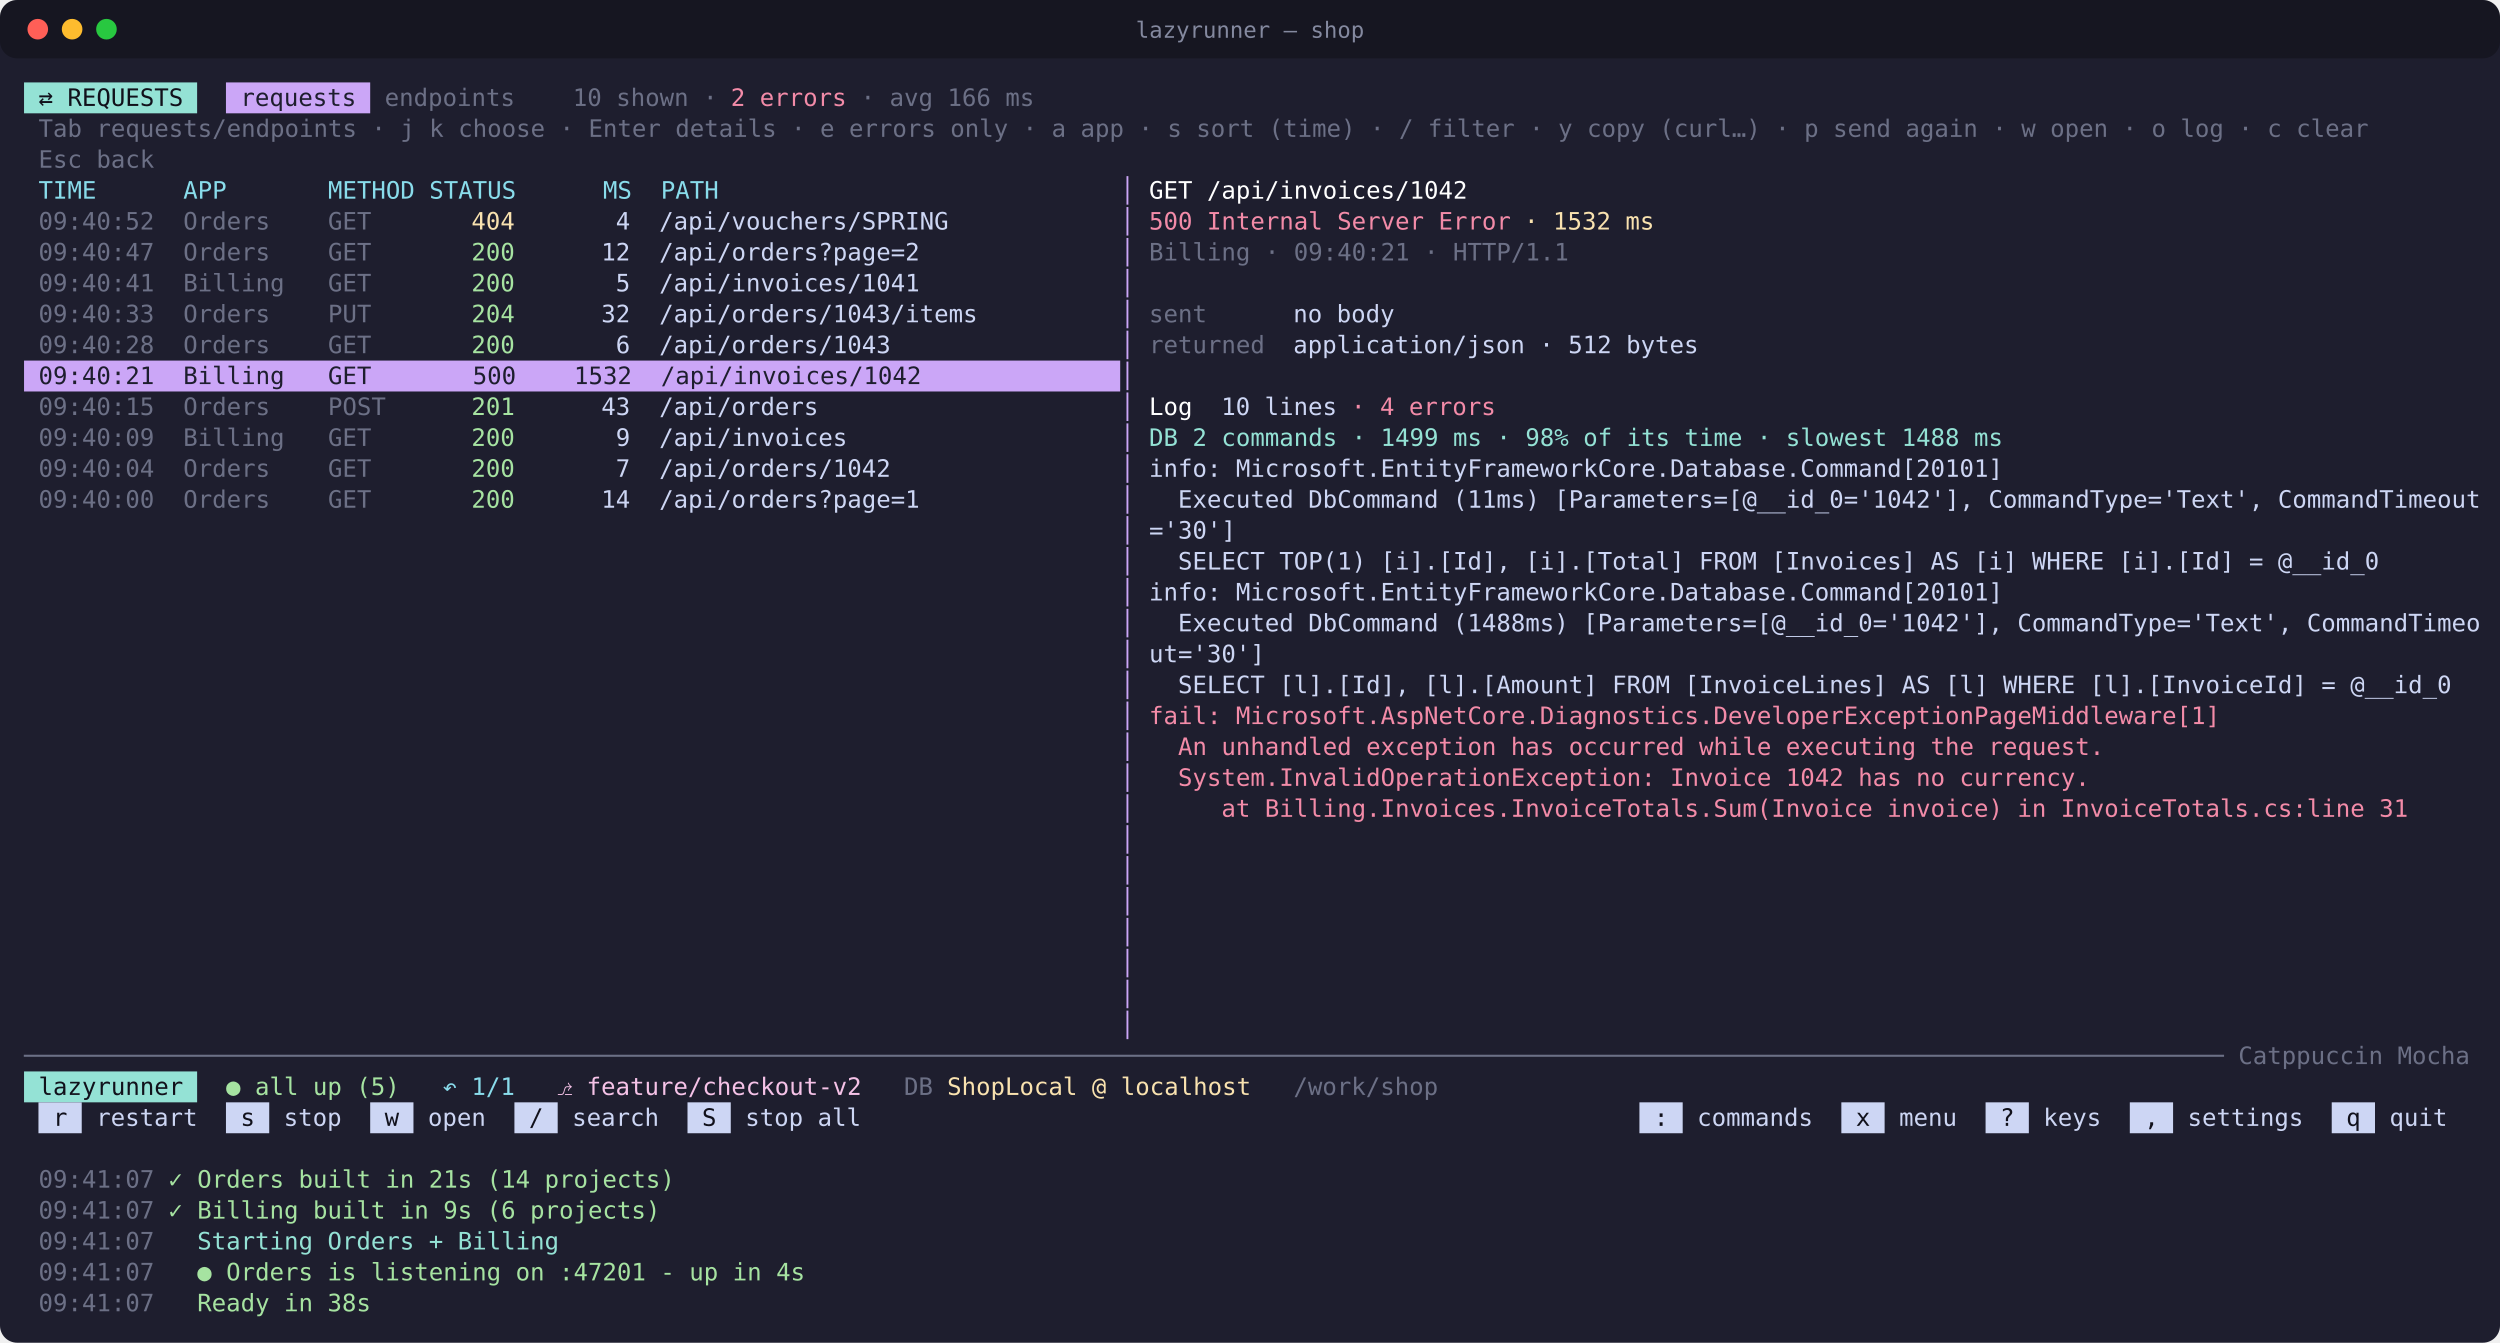
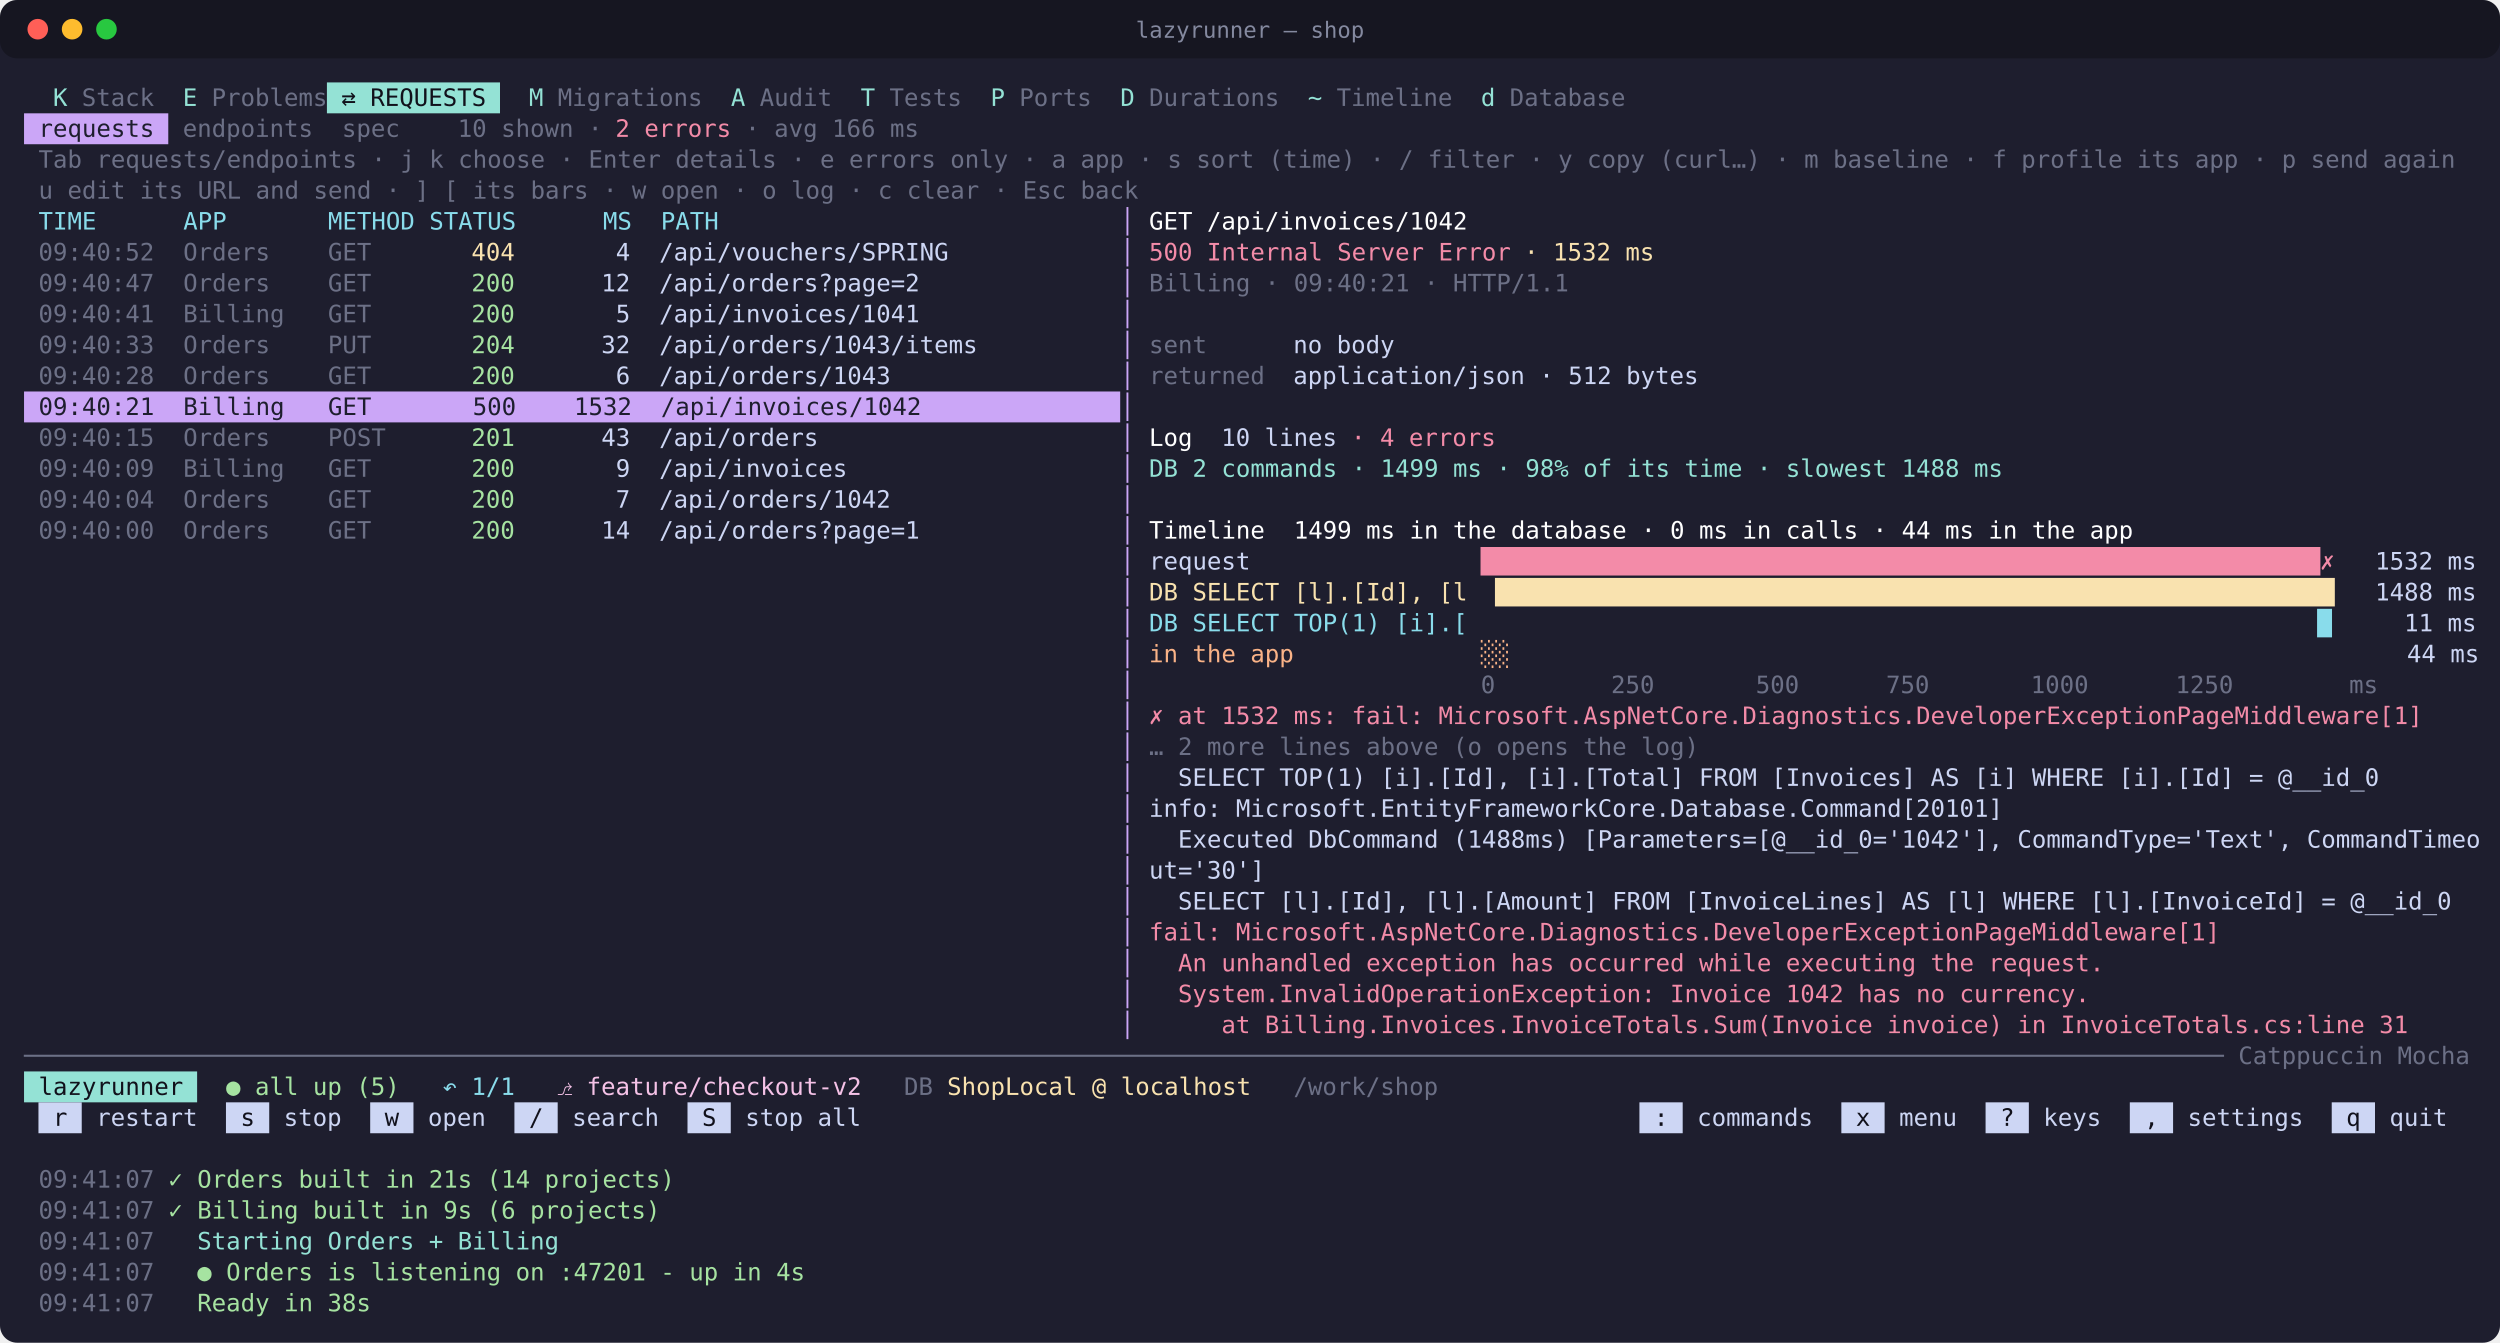
<svg xmlns="http://www.w3.org/2000/svg" width="1456" height="782" viewBox="0 0 1456 782" font-family="'Cascadia Mono', 'Cascadia Code', Consolas, 'DejaVu Sans Mono', Menlo, monospace" font-size="14">
  <rect width="100%" height="100%" rx="10" fill="#1e1e2e" />
  <rect width="100%" height="34" rx="10" fill="#000000" fill-opacity="0.28" />
  <circle cx="22" cy="17" r="6" fill="#ff5f57" />
  <circle cx="42" cy="17" r="6" fill="#febc2e" />
  <circle cx="62" cy="17" r="6" fill="#28c840" />
  <text x="728" y="22" fill="#cdd6f4" fill-opacity="0.6" font-size="13" text-anchor="middle">lazyrunner — shop</text>
-   <rect x="14.0" y="48.0" width="100.8" height="18" fill="#94e2d5" />
-   <rect x="131.6" y="48.0" width="84.0" height="18" fill="#cba6f7" />
-   <text x="14.0" y="61.7" fill="#11111b" textLength="100.8" lengthAdjust="spacingAndGlyphs" xml:space="preserve"> ⇄ REQUESTS </text>
-   <text x="131.6" y="61.7" fill="#1e1e2e" textLength="84.0" lengthAdjust="spacingAndGlyphs" xml:space="preserve"> requests </text>
-   <text x="215.6" y="61.7" fill="#6c7086" textLength="210.0" lengthAdjust="spacingAndGlyphs" xml:space="preserve"> endpoints    10 shown · </text>
-   <text x="425.6" y="61.7" fill="#f38ba8" textLength="67.2" lengthAdjust="spacingAndGlyphs" xml:space="preserve">2 errors</text>
-   <text x="492.8" y="61.7" fill="#6c7086" textLength="109.2" lengthAdjust="spacingAndGlyphs" xml:space="preserve"> · avg 166 ms</text>
-   <text x="14.0" y="79.7" fill="#6c7086" textLength="1360.8" lengthAdjust="spacingAndGlyphs" xml:space="preserve"> Tab requests/endpoints · j k choose · Enter details · e errors only · a app · s sort (time) · / filter · y copy (curl…) · p send again · w open · o log · c clear</text>
-   <text x="14.0" y="97.7" fill="#6c7086" textLength="75.6" lengthAdjust="spacingAndGlyphs" xml:space="preserve"> Esc back</text>
-   <text x="14.0" y="115.7" fill="#89dceb" textLength="403.2" lengthAdjust="spacingAndGlyphs" xml:space="preserve"> TIME      APP       METHOD STATUS      MS  PATH</text>
-   <text x="652.4" y="115.7" fill="#cba6f7" textLength="16.8" lengthAdjust="spacingAndGlyphs" xml:space="preserve">│ </text>
-   <text x="669.2" y="115.7" fill="#ffffff" textLength="184.8" lengthAdjust="spacingAndGlyphs" xml:space="preserve">GET /api/invoices/1042</text>
-   <text x="14.0" y="133.7" fill="#6c7086" textLength="226.8" lengthAdjust="spacingAndGlyphs" xml:space="preserve"> 09:40:52  Orders    GET   </text>
-   <text x="240.8" y="133.7" fill="#f9e2af" textLength="58.8" lengthAdjust="spacingAndGlyphs" xml:space="preserve">    404</text>
-   <text x="299.6" y="133.7" fill="#cdd6f4" textLength="352.8" lengthAdjust="spacingAndGlyphs" xml:space="preserve">       4  /api/vouchers/SPRING            </text>
+   <rect x="190.4" y="48.0" width="100.8" height="18" fill="#94e2d5" />
+   <text x="14.0" y="61.7" fill="#94e2d5" textLength="25.2" lengthAdjust="spacingAndGlyphs" xml:space="preserve">  K</text>
+   <text x="39.2" y="61.7" fill="#6c7086" textLength="50.4" lengthAdjust="spacingAndGlyphs" xml:space="preserve"> Stack</text>
+   <text x="89.6" y="61.7" fill="#94e2d5" textLength="25.2" lengthAdjust="spacingAndGlyphs" xml:space="preserve">  E</text>
+   <text x="114.8" y="61.7" fill="#6c7086" textLength="75.6" lengthAdjust="spacingAndGlyphs" xml:space="preserve"> Problems</text>
+   <text x="190.4" y="61.7" fill="#11111b" textLength="100.8" lengthAdjust="spacingAndGlyphs" xml:space="preserve"> ⇄ REQUESTS </text>
+   <text x="291.2" y="61.7" fill="#94e2d5" textLength="25.2" lengthAdjust="spacingAndGlyphs" xml:space="preserve">  M</text>
+   <text x="316.4" y="61.7" fill="#6c7086" textLength="92.4" lengthAdjust="spacingAndGlyphs" xml:space="preserve"> Migrations</text>
+   <text x="408.8" y="61.7" fill="#94e2d5" textLength="25.2" lengthAdjust="spacingAndGlyphs" xml:space="preserve">  A</text>
+   <text x="434.0" y="61.7" fill="#6c7086" textLength="50.4" lengthAdjust="spacingAndGlyphs" xml:space="preserve"> Audit</text>
+   <text x="484.4" y="61.7" fill="#94e2d5" textLength="25.2" lengthAdjust="spacingAndGlyphs" xml:space="preserve">  T</text>
+   <text x="509.6" y="61.7" fill="#6c7086" textLength="50.4" lengthAdjust="spacingAndGlyphs" xml:space="preserve"> Tests</text>
+   <text x="560.0" y="61.7" fill="#94e2d5" textLength="25.2" lengthAdjust="spacingAndGlyphs" xml:space="preserve">  P</text>
+   <text x="585.2" y="61.7" fill="#6c7086" textLength="50.4" lengthAdjust="spacingAndGlyphs" xml:space="preserve"> Ports</text>
+   <text x="635.6" y="61.7" fill="#94e2d5" textLength="25.2" lengthAdjust="spacingAndGlyphs" xml:space="preserve">  D</text>
+   <text x="660.8" y="61.7" fill="#6c7086" textLength="84.0" lengthAdjust="spacingAndGlyphs" xml:space="preserve"> Durations</text>
+   <text x="744.8" y="61.7" fill="#94e2d5" textLength="25.2" lengthAdjust="spacingAndGlyphs" xml:space="preserve">  ~</text>
+   <text x="770.0" y="61.7" fill="#6c7086" textLength="75.6" lengthAdjust="spacingAndGlyphs" xml:space="preserve"> Timeline</text>
+   <text x="845.6" y="61.7" fill="#94e2d5" textLength="25.2" lengthAdjust="spacingAndGlyphs" xml:space="preserve">  d</text>
+   <text x="870.8" y="61.7" fill="#6c7086" textLength="75.6" lengthAdjust="spacingAndGlyphs" xml:space="preserve"> Database</text>
+   <rect x="14.0" y="66.0" width="84.0" height="18" fill="#cba6f7" />
+   <text x="14.0" y="79.7" fill="#1e1e2e" textLength="84.0" lengthAdjust="spacingAndGlyphs" xml:space="preserve"> requests </text>
+   <text x="98.0" y="79.7" fill="#6c7086" textLength="260.4" lengthAdjust="spacingAndGlyphs" xml:space="preserve"> endpoints  spec    10 shown · </text>
+   <text x="358.4" y="79.7" fill="#f38ba8" textLength="67.2" lengthAdjust="spacingAndGlyphs" xml:space="preserve">2 errors</text>
+   <text x="425.6" y="79.7" fill="#6c7086" textLength="109.2" lengthAdjust="spacingAndGlyphs" xml:space="preserve"> · avg 166 ms</text>
+   <text x="14.0" y="97.7" fill="#6c7086" textLength="1411.2" lengthAdjust="spacingAndGlyphs" xml:space="preserve"> Tab requests/endpoints · j k choose · Enter details · e errors only · a app · s sort (time) · / filter · y copy (curl…) · m baseline · f profile its app · p send again</text>
+   <text x="14.0" y="115.7" fill="#6c7086" textLength="646.8" lengthAdjust="spacingAndGlyphs" xml:space="preserve"> u edit its URL and send · ] [ its bars · w open · o log · c clear · Esc back</text>
+   <text x="14.0" y="133.7" fill="#89dceb" textLength="403.2" lengthAdjust="spacingAndGlyphs" xml:space="preserve"> TIME      APP       METHOD STATUS      MS  PATH</text>
  <text x="652.4" y="133.7" fill="#cba6f7" textLength="16.8" lengthAdjust="spacingAndGlyphs" xml:space="preserve">│ </text>
-   <text x="669.2" y="133.7" fill="#f38ba8" textLength="210.0" lengthAdjust="spacingAndGlyphs" xml:space="preserve">500 Internal Server Error</text>
-   <text x="879.2" y="133.7" fill="#f9e2af" textLength="84.0" lengthAdjust="spacingAndGlyphs" xml:space="preserve"> · 1532 ms</text>
-   <text x="14.0" y="151.7" fill="#6c7086" textLength="226.8" lengthAdjust="spacingAndGlyphs" xml:space="preserve"> 09:40:47  Orders    GET   </text>
-   <text x="240.8" y="151.7" fill="#a6e3a1" textLength="58.8" lengthAdjust="spacingAndGlyphs" xml:space="preserve">    200</text>
-   <text x="299.6" y="151.7" fill="#cdd6f4" textLength="352.8" lengthAdjust="spacingAndGlyphs" xml:space="preserve">      12  /api/orders?page=2              </text>
+   <text x="669.2" y="133.7" fill="#ffffff" textLength="184.8" lengthAdjust="spacingAndGlyphs" xml:space="preserve">GET /api/invoices/1042</text>
+   <text x="22.4" y="151.7" fill="#6c7086" textLength="218.4" lengthAdjust="spacingAndGlyphs" xml:space="preserve">09:40:52  Orders    GET   </text>
+   <text x="240.8" y="151.7" fill="#f9e2af" textLength="58.8" lengthAdjust="spacingAndGlyphs" xml:space="preserve">    404</text>
+   <text x="299.6" y="151.7" fill="#cdd6f4" textLength="352.8" lengthAdjust="spacingAndGlyphs" xml:space="preserve">       4  /api/vouchers/SPRING            </text>
  <text x="652.4" y="151.7" fill="#cba6f7" textLength="16.8" lengthAdjust="spacingAndGlyphs" xml:space="preserve">│ </text>
-   <text x="669.2" y="151.7" fill="#6c7086" textLength="243.6" lengthAdjust="spacingAndGlyphs" xml:space="preserve">Billing · 09:40:21 · HTTP/1.1</text>
-   <text x="14.0" y="169.7" fill="#6c7086" textLength="226.8" lengthAdjust="spacingAndGlyphs" xml:space="preserve"> 09:40:41  Billing   GET   </text>
+   <text x="669.2" y="151.7" fill="#f38ba8" textLength="210.0" lengthAdjust="spacingAndGlyphs" xml:space="preserve">500 Internal Server Error</text>
+   <text x="879.2" y="151.7" fill="#f9e2af" textLength="84.0" lengthAdjust="spacingAndGlyphs" xml:space="preserve"> · 1532 ms</text>
+   <text x="22.4" y="169.7" fill="#6c7086" textLength="218.4" lengthAdjust="spacingAndGlyphs" xml:space="preserve">09:40:47  Orders    GET   </text>
  <text x="240.8" y="169.7" fill="#a6e3a1" textLength="58.8" lengthAdjust="spacingAndGlyphs" xml:space="preserve">    200</text>
-   <text x="299.6" y="169.7" fill="#cdd6f4" textLength="352.8" lengthAdjust="spacingAndGlyphs" xml:space="preserve">       5  /api/invoices/1041              </text>
+   <text x="299.6" y="169.7" fill="#cdd6f4" textLength="352.8" lengthAdjust="spacingAndGlyphs" xml:space="preserve">      12  /api/orders?page=2              </text>
  <text x="652.4" y="169.7" fill="#cba6f7" textLength="16.8" lengthAdjust="spacingAndGlyphs" xml:space="preserve">│ </text>
-   <text x="14.0" y="187.7" fill="#6c7086" textLength="226.8" lengthAdjust="spacingAndGlyphs" xml:space="preserve"> 09:40:33  Orders    PUT   </text>
-   <text x="240.8" y="187.7" fill="#a6e3a1" textLength="58.8" lengthAdjust="spacingAndGlyphs" xml:space="preserve">    204</text>
-   <text x="299.6" y="187.7" fill="#cdd6f4" textLength="352.8" lengthAdjust="spacingAndGlyphs" xml:space="preserve">      32  /api/orders/1043/items          </text>
+   <text x="669.2" y="169.7" fill="#6c7086" textLength="243.6" lengthAdjust="spacingAndGlyphs" xml:space="preserve">Billing · 09:40:21 · HTTP/1.1</text>
+   <text x="22.4" y="187.7" fill="#6c7086" textLength="218.4" lengthAdjust="spacingAndGlyphs" xml:space="preserve">09:40:41  Billing   GET   </text>
+   <text x="240.8" y="187.7" fill="#a6e3a1" textLength="58.8" lengthAdjust="spacingAndGlyphs" xml:space="preserve">    200</text>
+   <text x="299.6" y="187.7" fill="#cdd6f4" textLength="352.8" lengthAdjust="spacingAndGlyphs" xml:space="preserve">       5  /api/invoices/1041              </text>
  <text x="652.4" y="187.7" fill="#cba6f7" textLength="16.8" lengthAdjust="spacingAndGlyphs" xml:space="preserve">│ </text>
-   <text x="669.2" y="187.7" fill="#6c7086" textLength="84.0" lengthAdjust="spacingAndGlyphs" xml:space="preserve">sent      </text>
-   <text x="753.2" y="187.7" fill="#cdd6f4" textLength="688.8" lengthAdjust="spacingAndGlyphs" xml:space="preserve">no body                                                                           </text>
-   <text x="14.0" y="205.7" fill="#6c7086" textLength="226.8" lengthAdjust="spacingAndGlyphs" xml:space="preserve"> 09:40:28  Orders    GET   </text>
-   <text x="240.8" y="205.7" fill="#a6e3a1" textLength="58.8" lengthAdjust="spacingAndGlyphs" xml:space="preserve">    200</text>
-   <text x="299.6" y="205.7" fill="#cdd6f4" textLength="352.8" lengthAdjust="spacingAndGlyphs" xml:space="preserve">       6  /api/orders/1043                </text>
+   <text x="22.4" y="205.7" fill="#6c7086" textLength="218.4" lengthAdjust="spacingAndGlyphs" xml:space="preserve">09:40:33  Orders    PUT   </text>
+   <text x="240.8" y="205.7" fill="#a6e3a1" textLength="58.8" lengthAdjust="spacingAndGlyphs" xml:space="preserve">    204</text>
+   <text x="299.6" y="205.7" fill="#cdd6f4" textLength="352.8" lengthAdjust="spacingAndGlyphs" xml:space="preserve">      32  /api/orders/1043/items          </text>
  <text x="652.4" y="205.7" fill="#cba6f7" textLength="16.8" lengthAdjust="spacingAndGlyphs" xml:space="preserve">│ </text>
-   <text x="669.2" y="205.7" fill="#6c7086" textLength="84.0" lengthAdjust="spacingAndGlyphs" xml:space="preserve">returned  </text>
-   <text x="753.2" y="205.7" fill="#cdd6f4" textLength="688.8" lengthAdjust="spacingAndGlyphs" xml:space="preserve">application/json · 512 bytes                                                      </text>
-   <rect x="14.0" y="210.0" width="638.4" height="18" fill="#cba6f7" />
-   <text x="14.0" y="223.7" fill="#1e1e2e" textLength="638.4" lengthAdjust="spacingAndGlyphs" xml:space="preserve"> 09:40:21  Billing   GET       500    1532  /api/invoices/1042              </text>
+   <text x="669.2" y="205.7" fill="#6c7086" textLength="84.0" lengthAdjust="spacingAndGlyphs" xml:space="preserve">sent      </text>
+   <text x="753.2" y="205.7" fill="#cdd6f4" textLength="688.8" lengthAdjust="spacingAndGlyphs" xml:space="preserve">no body                                                                           </text>
+   <text x="22.4" y="223.7" fill="#6c7086" textLength="218.4" lengthAdjust="spacingAndGlyphs" xml:space="preserve">09:40:28  Orders    GET   </text>
+   <text x="240.8" y="223.7" fill="#a6e3a1" textLength="58.8" lengthAdjust="spacingAndGlyphs" xml:space="preserve">    200</text>
+   <text x="299.6" y="223.7" fill="#cdd6f4" textLength="352.8" lengthAdjust="spacingAndGlyphs" xml:space="preserve">       6  /api/orders/1043                </text>
  <text x="652.4" y="223.7" fill="#cba6f7" textLength="16.8" lengthAdjust="spacingAndGlyphs" xml:space="preserve">│ </text>
-   <text x="14.0" y="241.7" fill="#6c7086" textLength="226.8" lengthAdjust="spacingAndGlyphs" xml:space="preserve"> 09:40:15  Orders    POST  </text>
-   <text x="240.8" y="241.7" fill="#a6e3a1" textLength="58.8" lengthAdjust="spacingAndGlyphs" xml:space="preserve">    201</text>
-   <text x="299.6" y="241.7" fill="#cdd6f4" textLength="352.8" lengthAdjust="spacingAndGlyphs" xml:space="preserve">      43  /api/orders                     </text>
+   <text x="669.2" y="223.7" fill="#6c7086" textLength="84.0" lengthAdjust="spacingAndGlyphs" xml:space="preserve">returned  </text>
+   <text x="753.2" y="223.7" fill="#cdd6f4" textLength="688.8" lengthAdjust="spacingAndGlyphs" xml:space="preserve">application/json · 512 bytes                                                      </text>
+   <rect x="14.0" y="228.0" width="638.4" height="18" fill="#cba6f7" />
+   <text x="14.0" y="241.7" fill="#1e1e2e" textLength="638.4" lengthAdjust="spacingAndGlyphs" xml:space="preserve"> 09:40:21  Billing   GET       500    1532  /api/invoices/1042              </text>
  <text x="652.4" y="241.7" fill="#cba6f7" textLength="16.8" lengthAdjust="spacingAndGlyphs" xml:space="preserve">│ </text>
-   <text x="669.2" y="241.7" fill="#ffffff" textLength="33.6" lengthAdjust="spacingAndGlyphs" xml:space="preserve">Log </text>
-   <text x="702.8" y="241.7" fill="#cdd6f4" textLength="75.6" lengthAdjust="spacingAndGlyphs" xml:space="preserve"> 10 lines</text>
-   <text x="778.4" y="241.7" fill="#f38ba8" textLength="92.4" lengthAdjust="spacingAndGlyphs" xml:space="preserve"> · 4 errors</text>
-   <text x="14.0" y="259.7" fill="#6c7086" textLength="226.8" lengthAdjust="spacingAndGlyphs" xml:space="preserve"> 09:40:09  Billing   GET   </text>
-   <text x="240.8" y="259.7" fill="#a6e3a1" textLength="58.8" lengthAdjust="spacingAndGlyphs" xml:space="preserve">    200</text>
-   <text x="299.6" y="259.7" fill="#cdd6f4" textLength="352.8" lengthAdjust="spacingAndGlyphs" xml:space="preserve">       9  /api/invoices                   </text>
+   <text x="22.4" y="259.7" fill="#6c7086" textLength="218.4" lengthAdjust="spacingAndGlyphs" xml:space="preserve">09:40:15  Orders    POST  </text>
+   <text x="240.8" y="259.7" fill="#a6e3a1" textLength="58.8" lengthAdjust="spacingAndGlyphs" xml:space="preserve">    201</text>
+   <text x="299.6" y="259.7" fill="#cdd6f4" textLength="352.8" lengthAdjust="spacingAndGlyphs" xml:space="preserve">      43  /api/orders                     </text>
  <text x="652.4" y="259.7" fill="#cba6f7" textLength="16.8" lengthAdjust="spacingAndGlyphs" xml:space="preserve">│ </text>
-   <text x="669.2" y="259.7" fill="#94e2d5" textLength="495.6" lengthAdjust="spacingAndGlyphs" xml:space="preserve">DB 2 commands · 1499 ms · 98% of its time · slowest 1488 ms</text>
-   <text x="14.0" y="277.7" fill="#6c7086" textLength="226.8" lengthAdjust="spacingAndGlyphs" xml:space="preserve"> 09:40:04  Orders    GET   </text>
+   <text x="669.2" y="259.7" fill="#ffffff" textLength="33.6" lengthAdjust="spacingAndGlyphs" xml:space="preserve">Log </text>
+   <text x="702.8" y="259.7" fill="#cdd6f4" textLength="75.6" lengthAdjust="spacingAndGlyphs" xml:space="preserve"> 10 lines</text>
+   <text x="778.4" y="259.7" fill="#f38ba8" textLength="92.4" lengthAdjust="spacingAndGlyphs" xml:space="preserve"> · 4 errors</text>
+   <text x="22.4" y="277.7" fill="#6c7086" textLength="218.4" lengthAdjust="spacingAndGlyphs" xml:space="preserve">09:40:09  Billing   GET   </text>
  <text x="240.8" y="277.7" fill="#a6e3a1" textLength="58.8" lengthAdjust="spacingAndGlyphs" xml:space="preserve">    200</text>
-   <text x="299.6" y="277.7" fill="#cdd6f4" textLength="352.8" lengthAdjust="spacingAndGlyphs" xml:space="preserve">       7  /api/orders/1042                </text>
+   <text x="299.6" y="277.7" fill="#cdd6f4" textLength="352.8" lengthAdjust="spacingAndGlyphs" xml:space="preserve">       9  /api/invoices                   </text>
  <text x="652.4" y="277.7" fill="#cba6f7" textLength="16.8" lengthAdjust="spacingAndGlyphs" xml:space="preserve">│ </text>
-   <text x="669.2" y="277.7" fill="#cdd6f4" textLength="772.8" lengthAdjust="spacingAndGlyphs" xml:space="preserve">info: Microsoft.EntityFrameworkCore.Database.Command[20101]                                 </text>
-   <text x="14.0" y="295.7" fill="#6c7086" textLength="226.8" lengthAdjust="spacingAndGlyphs" xml:space="preserve"> 09:40:00  Orders    GET   </text>
+   <text x="669.2" y="277.7" fill="#94e2d5" textLength="495.6" lengthAdjust="spacingAndGlyphs" xml:space="preserve">DB 2 commands · 1499 ms · 98% of its time · slowest 1488 ms</text>
+   <text x="22.4" y="295.7" fill="#6c7086" textLength="218.4" lengthAdjust="spacingAndGlyphs" xml:space="preserve">09:40:04  Orders    GET   </text>
  <text x="240.8" y="295.7" fill="#a6e3a1" textLength="58.8" lengthAdjust="spacingAndGlyphs" xml:space="preserve">    200</text>
-   <text x="299.6" y="295.7" fill="#cdd6f4" textLength="352.8" lengthAdjust="spacingAndGlyphs" xml:space="preserve">      14  /api/orders?page=1              </text>
+   <text x="299.6" y="295.7" fill="#cdd6f4" textLength="352.8" lengthAdjust="spacingAndGlyphs" xml:space="preserve">       7  /api/orders/1042                </text>
  <text x="652.4" y="295.7" fill="#cba6f7" textLength="16.8" lengthAdjust="spacingAndGlyphs" xml:space="preserve">│ </text>
-   <text x="669.2" y="295.7" fill="#cdd6f4" textLength="772.8" lengthAdjust="spacingAndGlyphs" xml:space="preserve">  Executed DbCommand (11ms) [Parameters=[@__id_0='1042'], CommandType='Text', CommandTimeout</text>
+   <text x="22.4" y="313.7" fill="#6c7086" textLength="218.4" lengthAdjust="spacingAndGlyphs" xml:space="preserve">09:40:00  Orders    GET   </text>
+   <text x="240.8" y="313.7" fill="#a6e3a1" textLength="58.8" lengthAdjust="spacingAndGlyphs" xml:space="preserve">    200</text>
+   <text x="299.6" y="313.7" fill="#cdd6f4" textLength="352.8" lengthAdjust="spacingAndGlyphs" xml:space="preserve">      14  /api/orders?page=1              </text>
  <text x="652.4" y="313.7" fill="#cba6f7" textLength="16.8" lengthAdjust="spacingAndGlyphs" xml:space="preserve">│ </text>
-   <text x="669.2" y="313.7" fill="#cdd6f4" textLength="772.8" lengthAdjust="spacingAndGlyphs" xml:space="preserve">='30']                                                                                      </text>
+   <text x="669.2" y="313.7" fill="#ffffff" textLength="571.2" lengthAdjust="spacingAndGlyphs" xml:space="preserve">Timeline  1499 ms in the database · 0 ms in calls · 44 ms in the app</text>
  <text x="652.4" y="331.7" fill="#cba6f7" textLength="16.8" lengthAdjust="spacingAndGlyphs" xml:space="preserve">│ </text>
-   <text x="669.2" y="331.7" fill="#cdd6f4" textLength="772.8" lengthAdjust="spacingAndGlyphs" xml:space="preserve">  SELECT TOP(1) [i].[Id], [i].[Total] FROM [Invoices] AS [i] WHERE [i].[Id] = @__id_0       </text>
+   <text x="669.2" y="331.7" fill="#cdd6f4" textLength="193.2" lengthAdjust="spacingAndGlyphs" xml:space="preserve">request                </text>
+   <text x="862.4" y="331.7" fill="#f38ba8" textLength="495.6" lengthAdjust="spacingAndGlyphs" xml:space="preserve">██████████████████████████████████████████████████████████✗</text>
+   <text x="1358.0" y="331.7" fill="#cdd6f4" textLength="84.0" lengthAdjust="spacingAndGlyphs" xml:space="preserve">   1532 ms</text>
  <text x="652.4" y="349.7" fill="#cba6f7" textLength="16.8" lengthAdjust="spacingAndGlyphs" xml:space="preserve">│ </text>
-   <text x="669.2" y="349.7" fill="#cdd6f4" textLength="772.8" lengthAdjust="spacingAndGlyphs" xml:space="preserve">info: Microsoft.EntityFrameworkCore.Database.Command[20101]                                 </text>
+   <text x="669.2" y="349.7" fill="#f9e2af" textLength="184.8" lengthAdjust="spacingAndGlyphs" xml:space="preserve">DB SELECT [l].[Id], [l</text>
+   <text x="870.8" y="349.7" fill="#f9e2af" textLength="487.2" lengthAdjust="spacingAndGlyphs" xml:space="preserve">██████████████████████████████████████████████████████████</text>
+   <text x="1358.0" y="349.7" fill="#cdd6f4" textLength="84.0" lengthAdjust="spacingAndGlyphs" xml:space="preserve">   1488 ms</text>
  <text x="652.4" y="367.7" fill="#cba6f7" textLength="16.8" lengthAdjust="spacingAndGlyphs" xml:space="preserve">│ </text>
-   <text x="669.2" y="367.7" fill="#cdd6f4" textLength="772.8" lengthAdjust="spacingAndGlyphs" xml:space="preserve">  Executed DbCommand (1488ms) [Parameters=[@__id_0='1042'], CommandType='Text', CommandTimeo</text>
+   <text x="669.2" y="367.7" fill="#89dceb" textLength="184.8" lengthAdjust="spacingAndGlyphs" xml:space="preserve">DB SELECT TOP(1) [i].[</text>
+   <text x="1349.6" y="367.7" fill="#89dceb" textLength="8.4" lengthAdjust="spacingAndGlyphs" xml:space="preserve">█</text>
+   <text x="1358.0" y="367.7" fill="#cdd6f4" textLength="84.0" lengthAdjust="spacingAndGlyphs" xml:space="preserve">     11 ms</text>
  <text x="652.4" y="385.7" fill="#cba6f7" textLength="16.8" lengthAdjust="spacingAndGlyphs" xml:space="preserve">│ </text>
-   <text x="669.2" y="385.7" fill="#cdd6f4" textLength="772.8" lengthAdjust="spacingAndGlyphs" xml:space="preserve">ut='30']                                                                                    </text>
+   <text x="669.2" y="385.7" fill="#fab387" textLength="84.0" lengthAdjust="spacingAndGlyphs" xml:space="preserve">in the app</text>
+   <text x="862.4" y="385.7" fill="#fab387" textLength="16.8" lengthAdjust="spacingAndGlyphs" xml:space="preserve">░░</text>
+   <text x="879.2" y="385.7" fill="#cdd6f4" textLength="562.8" lengthAdjust="spacingAndGlyphs" xml:space="preserve">                                                              44 ms</text>
  <text x="652.4" y="403.7" fill="#cba6f7" textLength="16.8" lengthAdjust="spacingAndGlyphs" xml:space="preserve">│ </text>
-   <text x="669.2" y="403.7" fill="#cdd6f4" textLength="772.8" lengthAdjust="spacingAndGlyphs" xml:space="preserve">  SELECT [l].[Id], [l].[Amount] FROM [InvoiceLines] AS [l] WHERE [l].[InvoiceId] = @__id_0  </text>
+   <text x="862.4" y="403.7" fill="#6c7086" textLength="520.8" lengthAdjust="spacingAndGlyphs" xml:space="preserve">0        250       500      750       1000      1250        ms</text>
  <text x="652.4" y="421.7" fill="#cba6f7" textLength="16.8" lengthAdjust="spacingAndGlyphs" xml:space="preserve">│ </text>
-   <text x="669.2" y="421.7" fill="#f38ba8" textLength="621.6" lengthAdjust="spacingAndGlyphs" xml:space="preserve">fail: Microsoft.AspNetCore.Diagnostics.DeveloperExceptionPageMiddleware[1]</text>
+   <text x="669.2" y="421.7" fill="#f38ba8" textLength="739.2" lengthAdjust="spacingAndGlyphs" xml:space="preserve">✗ at 1532 ms: fail: Microsoft.AspNetCore.Diagnostics.DeveloperExceptionPageMiddleware[1]</text>
  <text x="652.4" y="439.7" fill="#cba6f7" textLength="16.8" lengthAdjust="spacingAndGlyphs" xml:space="preserve">│ </text>
-   <text x="669.2" y="439.7" fill="#f38ba8" textLength="554.4" lengthAdjust="spacingAndGlyphs" xml:space="preserve">  An unhandled exception has occurred while executing the request.</text>
+   <text x="669.2" y="439.7" fill="#6c7086" textLength="319.2" lengthAdjust="spacingAndGlyphs" xml:space="preserve">… 2 more lines above (o opens the log)</text>
  <text x="652.4" y="457.7" fill="#cba6f7" textLength="16.8" lengthAdjust="spacingAndGlyphs" xml:space="preserve">│ </text>
-   <text x="669.2" y="457.7" fill="#f38ba8" textLength="546.0" lengthAdjust="spacingAndGlyphs" xml:space="preserve">  System.InvalidOperationException: Invoice 1042 has no currency.</text>
+   <text x="669.2" y="457.7" fill="#cdd6f4" textLength="772.8" lengthAdjust="spacingAndGlyphs" xml:space="preserve">  SELECT TOP(1) [i].[Id], [i].[Total] FROM [Invoices] AS [i] WHERE [i].[Id] = @__id_0       </text>
  <text x="652.4" y="475.7" fill="#cba6f7" textLength="16.8" lengthAdjust="spacingAndGlyphs" xml:space="preserve">│ </text>
-   <text x="669.2" y="475.7" fill="#f38ba8" textLength="730.8" lengthAdjust="spacingAndGlyphs" xml:space="preserve">     at Billing.Invoices.InvoiceTotals.Sum(Invoice invoice) in InvoiceTotals.cs:line 31</text>
+   <text x="669.2" y="475.7" fill="#cdd6f4" textLength="772.8" lengthAdjust="spacingAndGlyphs" xml:space="preserve">info: Microsoft.EntityFrameworkCore.Database.Command[20101]                                 </text>
  <text x="652.4" y="493.7" fill="#cba6f7" textLength="16.8" lengthAdjust="spacingAndGlyphs" xml:space="preserve">│ </text>
+   <text x="669.2" y="493.7" fill="#cdd6f4" textLength="772.8" lengthAdjust="spacingAndGlyphs" xml:space="preserve">  Executed DbCommand (1488ms) [Parameters=[@__id_0='1042'], CommandType='Text', CommandTimeo</text>
  <text x="652.4" y="511.7" fill="#cba6f7" textLength="16.8" lengthAdjust="spacingAndGlyphs" xml:space="preserve">│ </text>
+   <text x="669.2" y="511.7" fill="#cdd6f4" textLength="772.8" lengthAdjust="spacingAndGlyphs" xml:space="preserve">ut='30']                                                                                    </text>
  <text x="652.4" y="529.7" fill="#cba6f7" textLength="16.8" lengthAdjust="spacingAndGlyphs" xml:space="preserve">│ </text>
+   <text x="669.2" y="529.7" fill="#cdd6f4" textLength="772.8" lengthAdjust="spacingAndGlyphs" xml:space="preserve">  SELECT [l].[Id], [l].[Amount] FROM [InvoiceLines] AS [l] WHERE [l].[InvoiceId] = @__id_0  </text>
  <text x="652.4" y="547.7" fill="#cba6f7" textLength="16.8" lengthAdjust="spacingAndGlyphs" xml:space="preserve">│ </text>
+   <text x="669.2" y="547.7" fill="#f38ba8" textLength="621.6" lengthAdjust="spacingAndGlyphs" xml:space="preserve">fail: Microsoft.AspNetCore.Diagnostics.DeveloperExceptionPageMiddleware[1]</text>
  <text x="652.4" y="565.7" fill="#cba6f7" textLength="16.8" lengthAdjust="spacingAndGlyphs" xml:space="preserve">│ </text>
+   <text x="669.2" y="565.7" fill="#f38ba8" textLength="554.4" lengthAdjust="spacingAndGlyphs" xml:space="preserve">  An unhandled exception has occurred while executing the request.</text>
  <text x="652.4" y="583.7" fill="#cba6f7" textLength="16.8" lengthAdjust="spacingAndGlyphs" xml:space="preserve">│ </text>
+   <text x="669.2" y="583.7" fill="#f38ba8" textLength="546.0" lengthAdjust="spacingAndGlyphs" xml:space="preserve">  System.InvalidOperationException: Invoice 1042 has no currency.</text>
  <text x="652.4" y="601.7" fill="#cba6f7" textLength="16.8" lengthAdjust="spacingAndGlyphs" xml:space="preserve">│ </text>
+   <text x="669.2" y="601.7" fill="#f38ba8" textLength="730.8" lengthAdjust="spacingAndGlyphs" xml:space="preserve">     at Billing.Invoices.InvoiceTotals.Sum(Invoice invoice) in InvoiceTotals.cs:line 31</text>
  <text x="14.0" y="619.7" fill="#6c7086" textLength="1428.0" lengthAdjust="spacingAndGlyphs" xml:space="preserve">──────────────────────────────────────────────────────────────────────────────────────────────────────────────────────────────────────────────────────── Catppuccin Mocha </text>
  <rect x="14.0" y="624.0" width="100.8" height="18" fill="#94e2d5" />
  <text x="14.0" y="637.7" fill="#11111b" textLength="100.8" lengthAdjust="spacingAndGlyphs" xml:space="preserve"> lazyrunner </text>
  <text x="114.8" y="637.7" fill="#a6e3a1" textLength="117.6" lengthAdjust="spacingAndGlyphs" xml:space="preserve">  ● all up (5)</text>
  <text x="232.4" y="637.7" fill="#89dceb" textLength="67.2" lengthAdjust="spacingAndGlyphs" xml:space="preserve">   ↶ 1/1</text>
  <text x="299.6" y="637.7" fill="#f5c2e7" textLength="201.6" lengthAdjust="spacingAndGlyphs" xml:space="preserve">   ⎇ feature/checkout-v2</text>
  <text x="501.2" y="637.7" fill="#6c7086" textLength="50.4" lengthAdjust="spacingAndGlyphs" xml:space="preserve">   DB </text>
  <text x="551.6" y="637.7" fill="#f9e2af" textLength="176.4" lengthAdjust="spacingAndGlyphs" xml:space="preserve">ShopLocal @ localhost</text>
  <text x="728.0" y="637.7" fill="#6c7086" textLength="109.2" lengthAdjust="spacingAndGlyphs" xml:space="preserve">   /work/shop</text>
  <rect x="22.4" y="642.0" width="25.2" height="18" fill="#cdd6f4" />
  <rect x="131.6" y="642.0" width="25.2" height="18" fill="#cdd6f4" />
  <rect x="215.6" y="642.0" width="25.2" height="18" fill="#cdd6f4" />
  <rect x="299.6" y="642.0" width="25.2" height="18" fill="#cdd6f4" />
  <rect x="400.4" y="642.0" width="25.2" height="18" fill="#cdd6f4" />
  <rect x="954.8" y="642.0" width="25.2" height="18" fill="#cdd6f4" />
  <rect x="1072.4" y="642.0" width="25.2" height="18" fill="#cdd6f4" />
  <rect x="1156.4" y="642.0" width="25.2" height="18" fill="#cdd6f4" />
  <rect x="1240.4" y="642.0" width="25.2" height="18" fill="#cdd6f4" />
  <rect x="1358.0" y="642.0" width="25.2" height="18" fill="#cdd6f4" />
  <text x="22.4" y="655.7" fill="#11111b" textLength="25.2" lengthAdjust="spacingAndGlyphs" xml:space="preserve"> r </text>
  <text x="47.6" y="655.7" fill="#cdd6f4" textLength="84.0" lengthAdjust="spacingAndGlyphs" xml:space="preserve"> restart  </text>
  <text x="131.6" y="655.7" fill="#11111b" textLength="25.2" lengthAdjust="spacingAndGlyphs" xml:space="preserve"> s </text>
  <text x="156.8" y="655.7" fill="#cdd6f4" textLength="58.8" lengthAdjust="spacingAndGlyphs" xml:space="preserve"> stop  </text>
  <text x="215.6" y="655.7" fill="#11111b" textLength="25.2" lengthAdjust="spacingAndGlyphs" xml:space="preserve"> w </text>
  <text x="240.8" y="655.7" fill="#cdd6f4" textLength="58.8" lengthAdjust="spacingAndGlyphs" xml:space="preserve"> open  </text>
  <text x="299.6" y="655.7" fill="#11111b" textLength="25.2" lengthAdjust="spacingAndGlyphs" xml:space="preserve"> / </text>
  <text x="324.8" y="655.7" fill="#cdd6f4" textLength="75.6" lengthAdjust="spacingAndGlyphs" xml:space="preserve"> search  </text>
  <text x="400.4" y="655.7" fill="#11111b" textLength="25.2" lengthAdjust="spacingAndGlyphs" xml:space="preserve"> S </text>
  <text x="425.6" y="655.7" fill="#cdd6f4" textLength="529.2" lengthAdjust="spacingAndGlyphs" xml:space="preserve"> stop all                                                      </text>
  <text x="954.8" y="655.7" fill="#11111b" textLength="25.2" lengthAdjust="spacingAndGlyphs" xml:space="preserve"> : </text>
  <text x="980.0" y="655.7" fill="#cdd6f4" textLength="92.4" lengthAdjust="spacingAndGlyphs" xml:space="preserve"> commands  </text>
  <text x="1072.4" y="655.7" fill="#11111b" textLength="25.2" lengthAdjust="spacingAndGlyphs" xml:space="preserve"> x </text>
  <text x="1097.6" y="655.7" fill="#cdd6f4" textLength="58.8" lengthAdjust="spacingAndGlyphs" xml:space="preserve"> menu  </text>
  <text x="1156.4" y="655.7" fill="#11111b" textLength="25.2" lengthAdjust="spacingAndGlyphs" xml:space="preserve"> ? </text>
  <text x="1181.6" y="655.7" fill="#cdd6f4" textLength="58.8" lengthAdjust="spacingAndGlyphs" xml:space="preserve"> keys  </text>
  <text x="1240.4" y="655.7" fill="#11111b" textLength="25.2" lengthAdjust="spacingAndGlyphs" xml:space="preserve"> , </text>
  <text x="1265.6" y="655.7" fill="#cdd6f4" textLength="92.4" lengthAdjust="spacingAndGlyphs" xml:space="preserve"> settings  </text>
  <text x="1358.0" y="655.7" fill="#11111b" textLength="25.2" lengthAdjust="spacingAndGlyphs" xml:space="preserve"> q </text>
  <text x="1383.2" y="655.7" fill="#cdd6f4" textLength="58.8" lengthAdjust="spacingAndGlyphs" xml:space="preserve"> quit  </text>
  <text x="14.0" y="691.7" fill="#6c7086" textLength="84.0" lengthAdjust="spacingAndGlyphs" xml:space="preserve"> 09:41:07 </text>
  <text x="98.0" y="691.7" fill="#a6e3a1" textLength="294.0" lengthAdjust="spacingAndGlyphs" xml:space="preserve">✓ Orders built in 21s (14 projects)</text>
  <text x="14.0" y="709.7" fill="#6c7086" textLength="84.0" lengthAdjust="spacingAndGlyphs" xml:space="preserve"> 09:41:07 </text>
  <text x="98.0" y="709.7" fill="#a6e3a1" textLength="285.6" lengthAdjust="spacingAndGlyphs" xml:space="preserve">✓ Billing built in 9s (6 projects)</text>
  <text x="14.0" y="727.7" fill="#6c7086" textLength="84.0" lengthAdjust="spacingAndGlyphs" xml:space="preserve"> 09:41:07 </text>
  <text x="98.0" y="727.7" fill="#94e2d5" textLength="226.8" lengthAdjust="spacingAndGlyphs" xml:space="preserve">  Starting Orders + Billing</text>
  <text x="14.0" y="745.7" fill="#6c7086" textLength="84.0" lengthAdjust="spacingAndGlyphs" xml:space="preserve"> 09:41:07 </text>
  <text x="98.0" y="745.7" fill="#a6e3a1" textLength="369.6" lengthAdjust="spacingAndGlyphs" xml:space="preserve">  ● Orders is listening on :47201 - up in 4s</text>
  <text x="14.0" y="763.7" fill="#6c7086" textLength="84.0" lengthAdjust="spacingAndGlyphs" xml:space="preserve"> 09:41:07 </text>
  <text x="98.0" y="763.7" fill="#a6e3a1" textLength="117.6" lengthAdjust="spacingAndGlyphs" xml:space="preserve">  Ready in 38s</text>
</svg>
